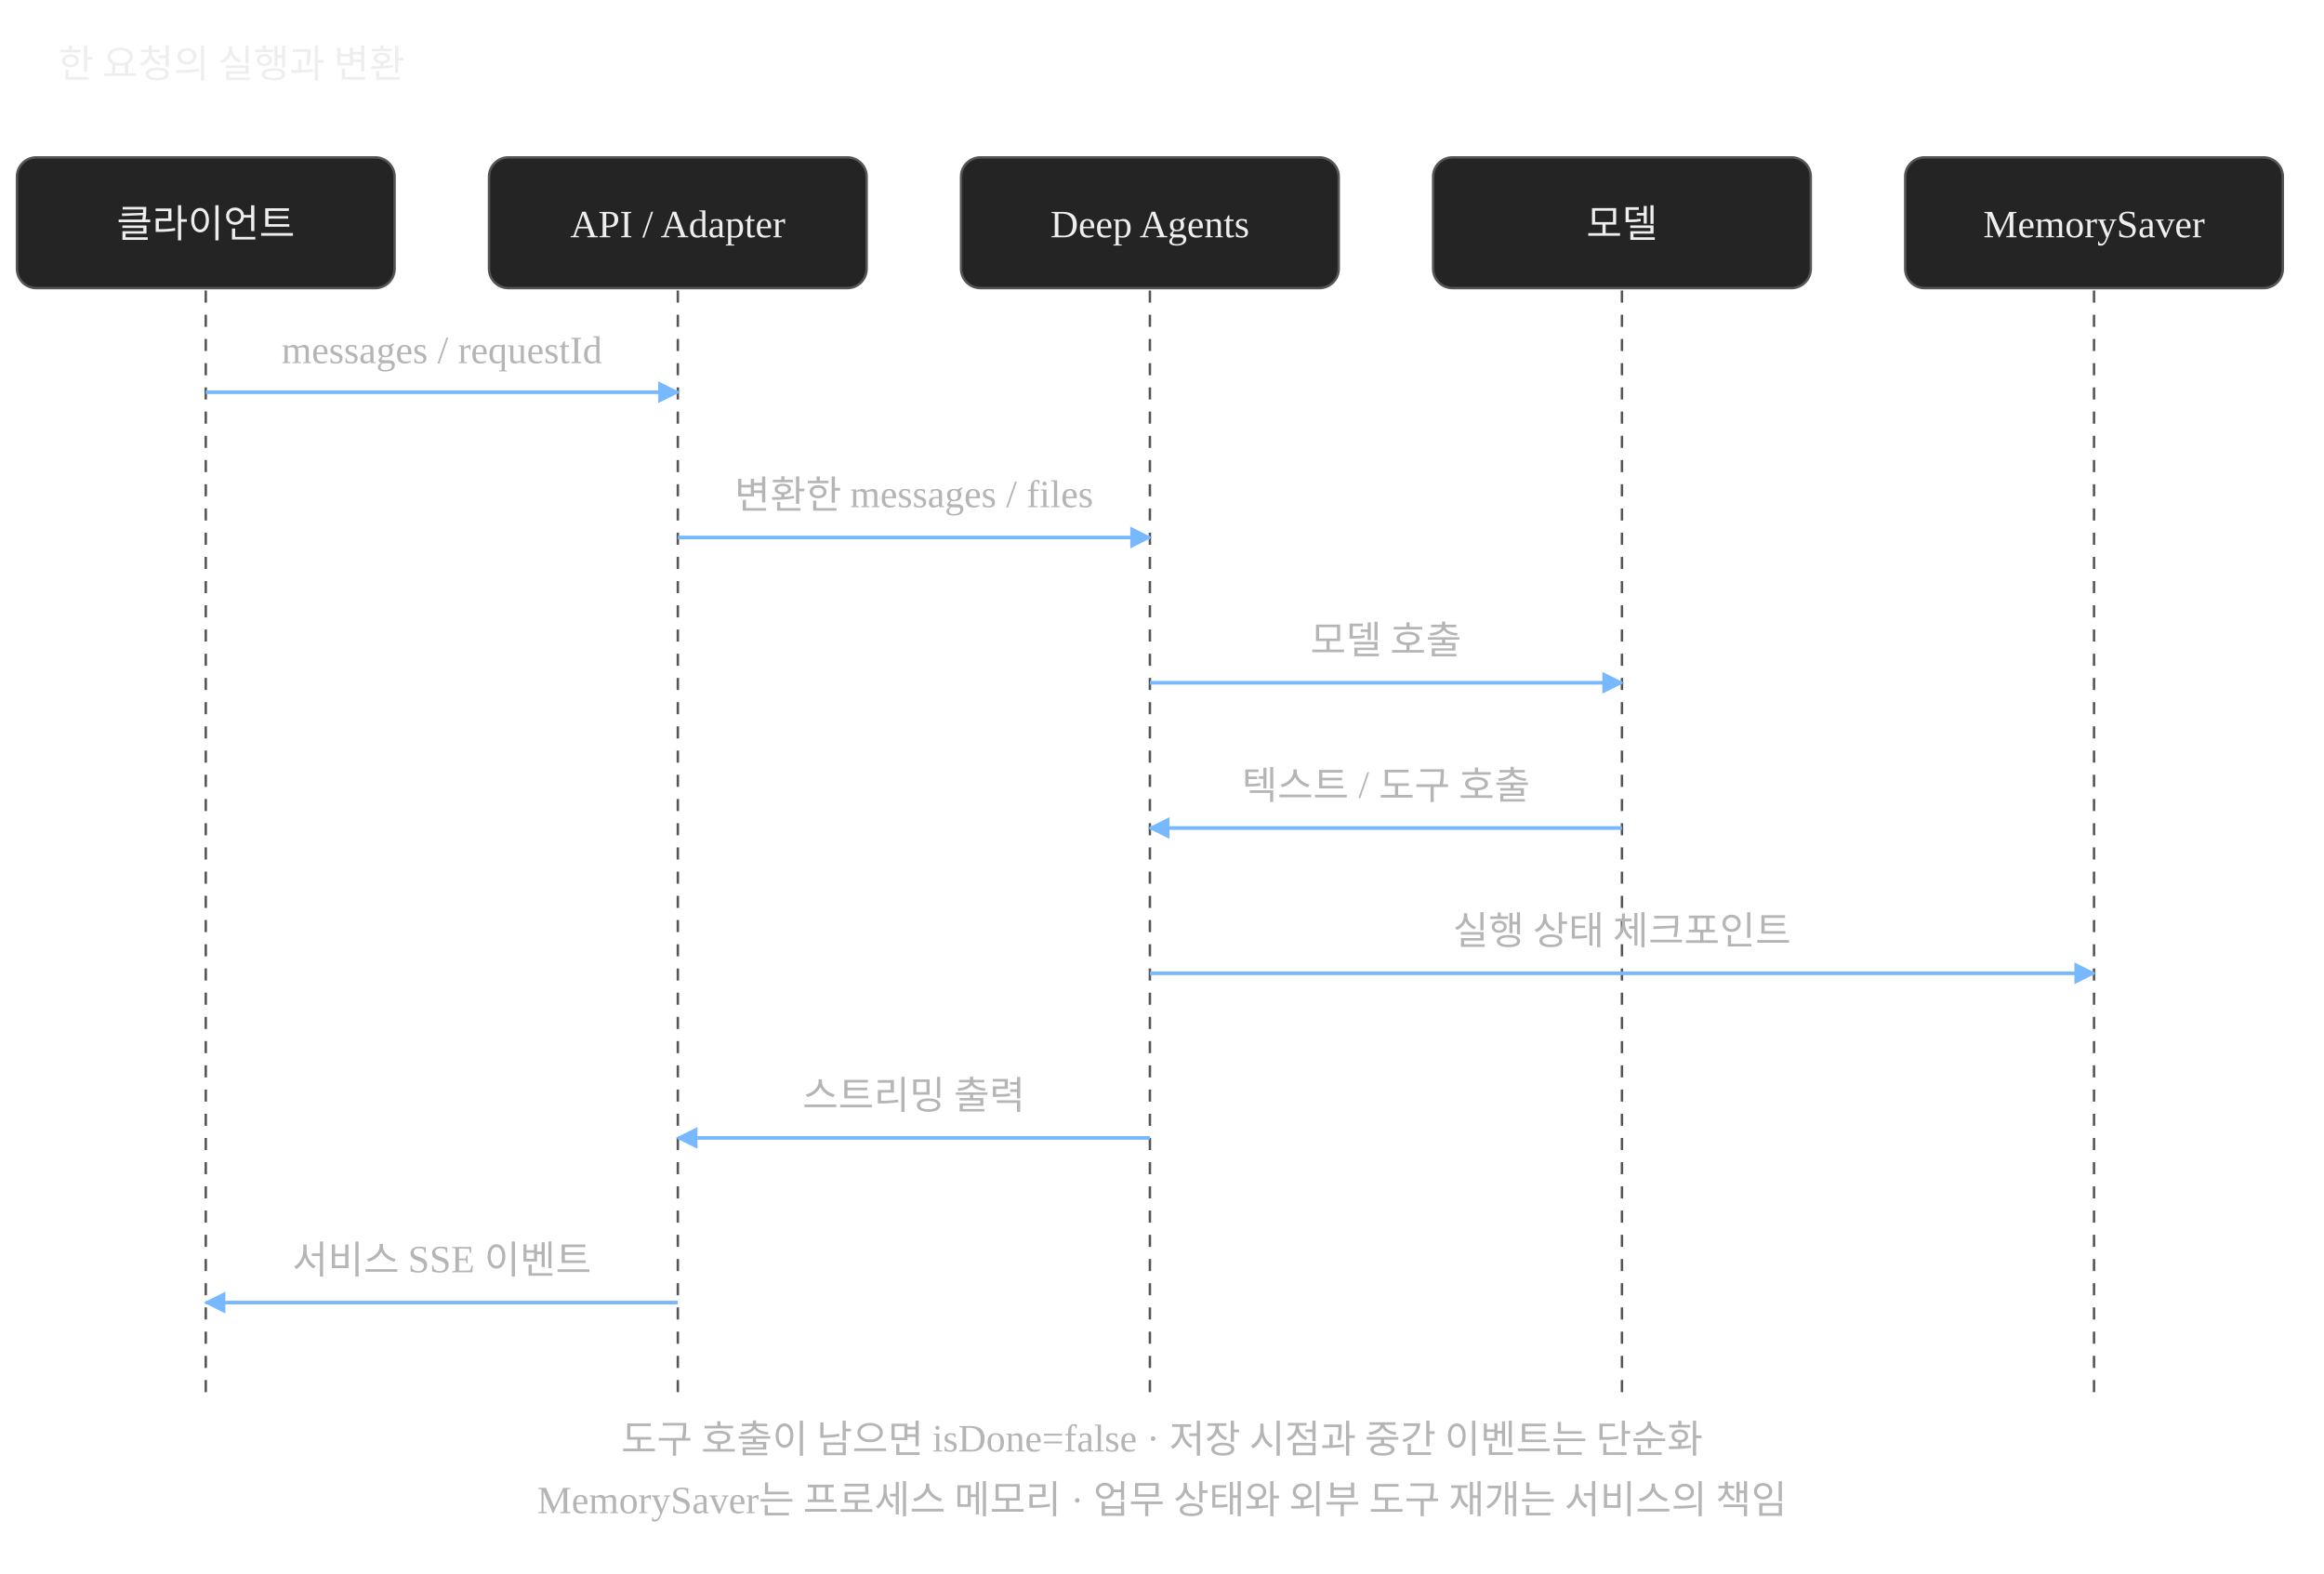
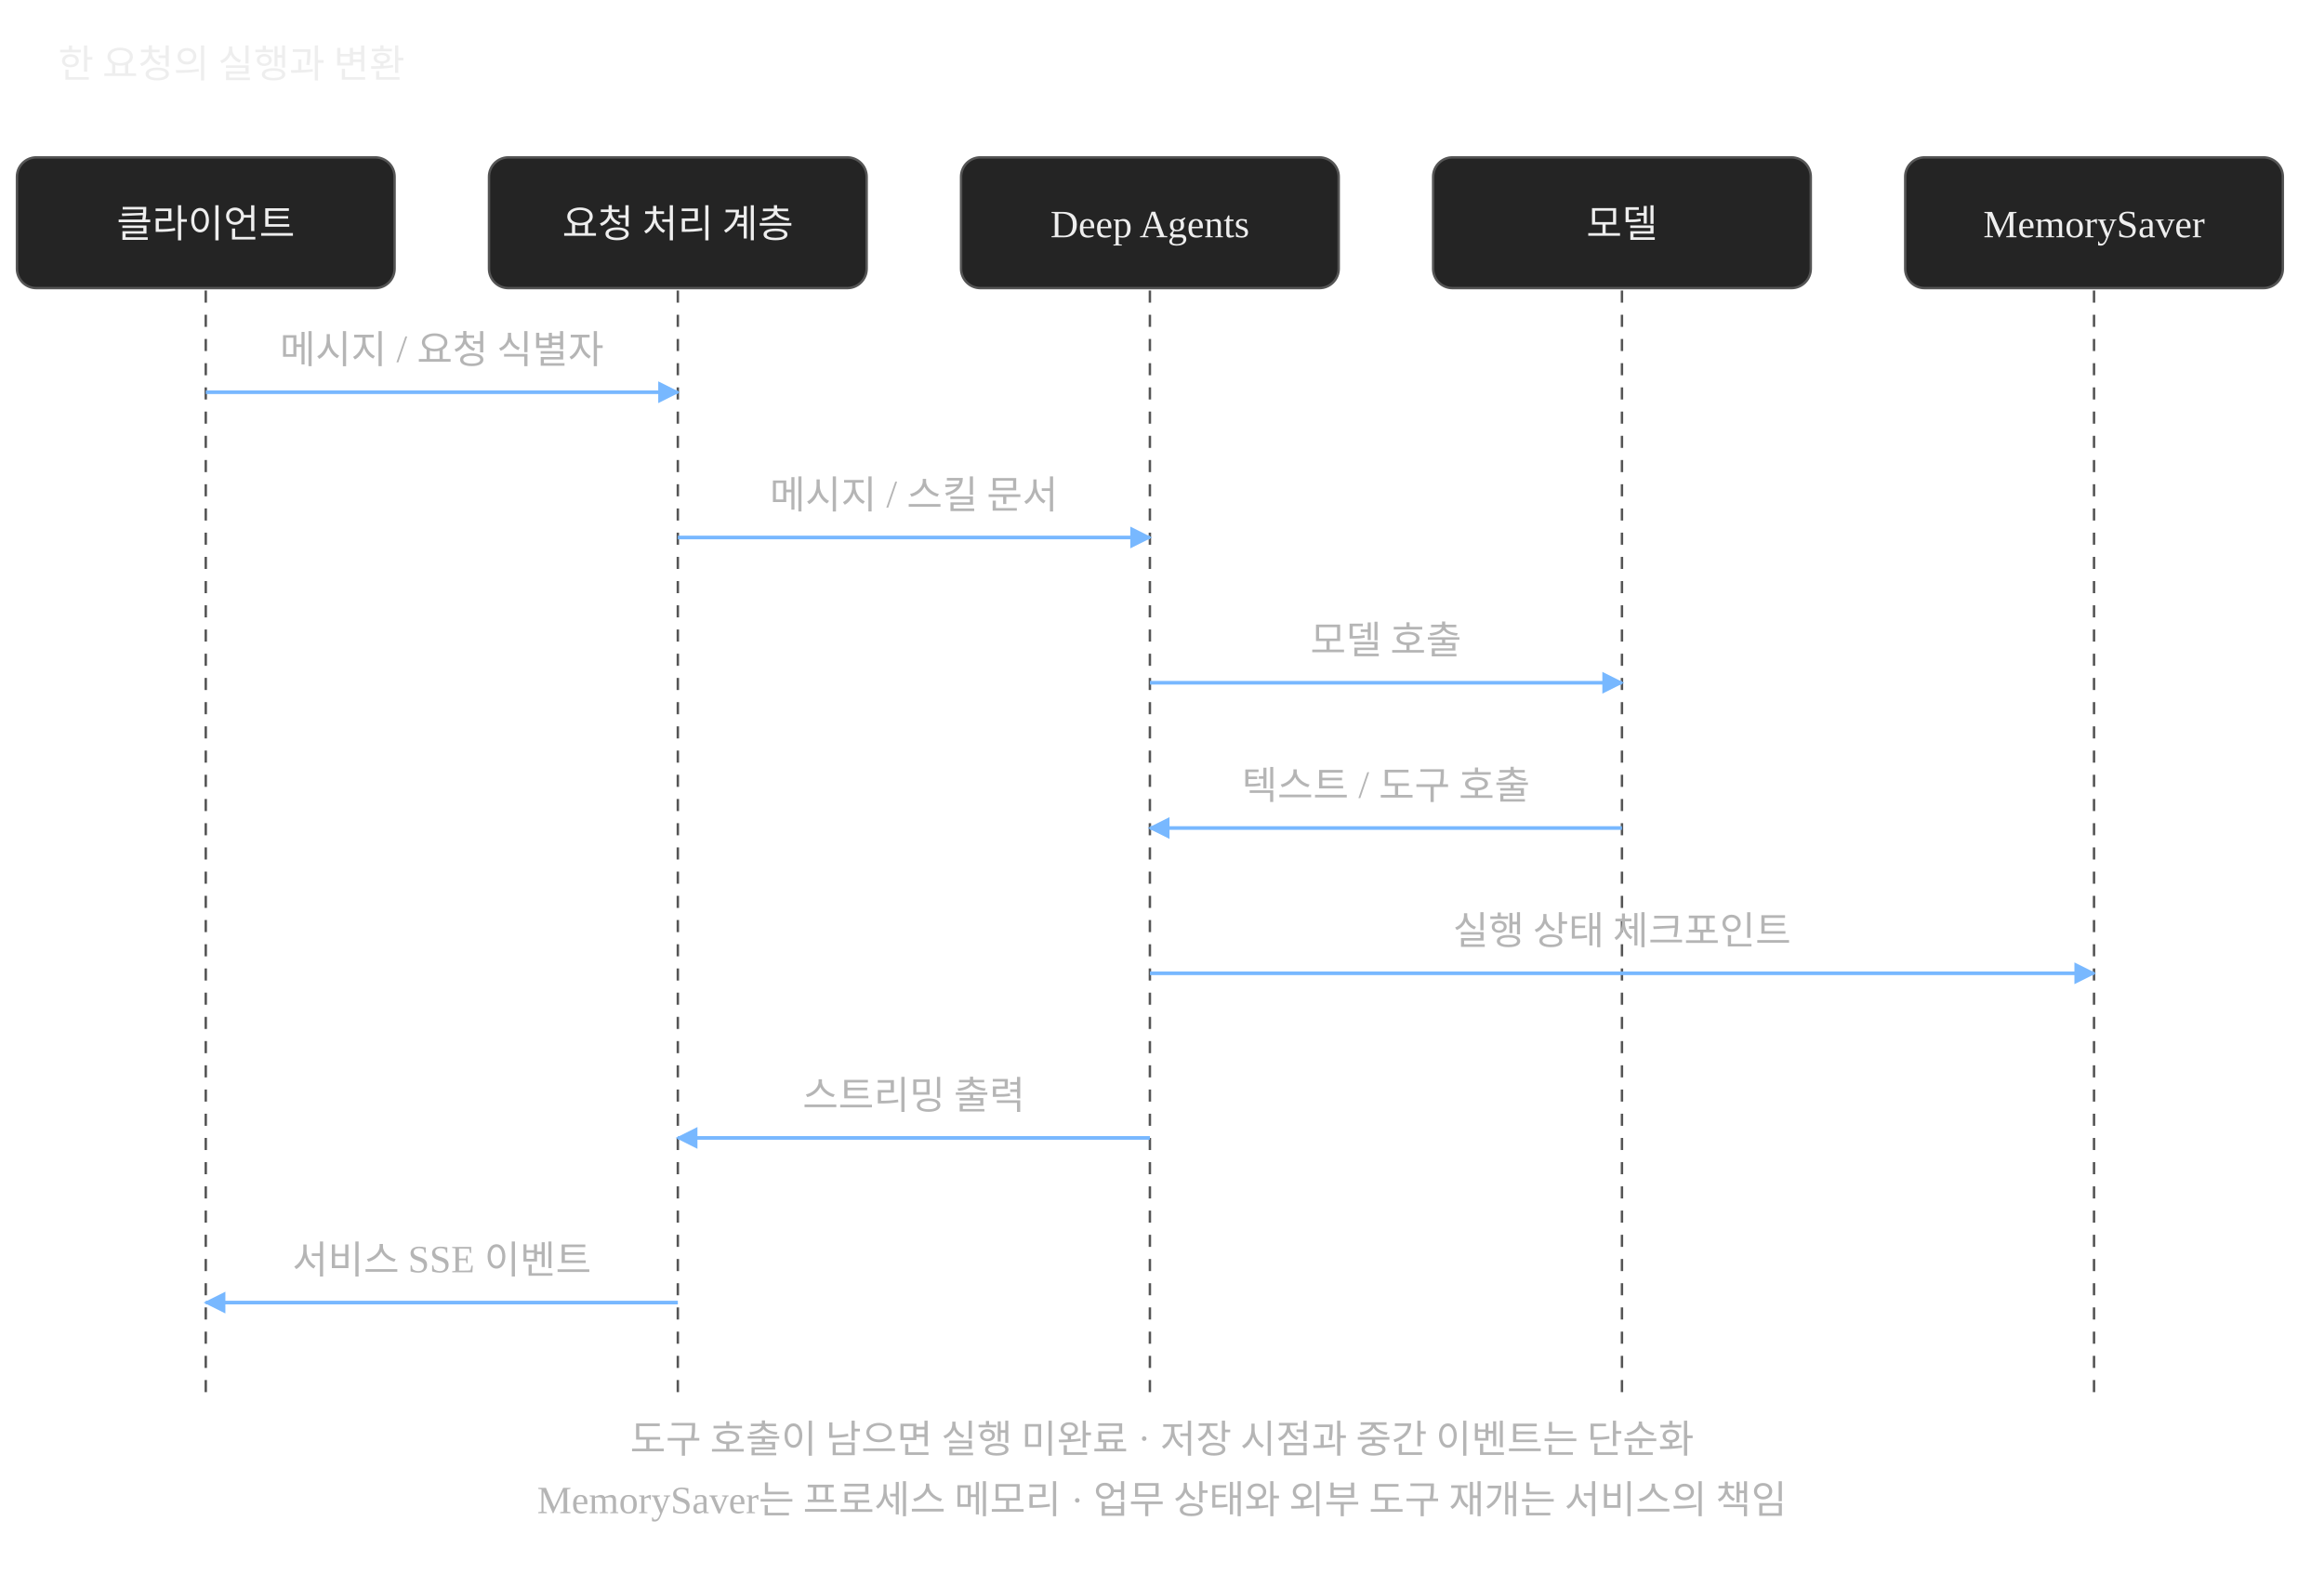
<svg xmlns="http://www.w3.org/2000/svg" width="960" height="650" viewBox="0 0 960 650" role="img" aria-labelledby="title desc" data-article-diagram="true" class="article-diagram-art">
  <defs>
    <marker id="arrow" viewBox="0 0 10 10" refX="9" refY="5" markerWidth="6" markerHeight="6" orient="auto">
      <path d="M0 0L10 5L0 10Z" fill="var(--color-link,#78b8ff)" />
    </marker>
  </defs>
  <style>
.article-diagram-art{font-family:var(--font-body,sans-serif);font-size:16px}
.article-diagram-art text{fill:var(--color-heading,#eee);font-family:var(--font-body,sans-serif);font-size:1rem}
.article-diagram-art .heading{font-size:1.125rem;font-weight:var(--weight-semibold,600)}
.article-diagram-art .label{font-weight:var(--weight-semibold,600)}
.article-diagram-art .note{font-size:.875rem;fill:var(--color-label,#b5b5b5)}
.article-diagram-art .box{fill:var(--color-card,#242424);stroke:var(--color-border,#555);stroke-width:1;rx:8}
.article-diagram-art .active{fill:var(--color-card,#242424);stroke:var(--color-link,#78b8ff);stroke-width:1.5;rx:8}
.article-diagram-art .edge{fill:none;stroke:var(--color-link,#78b8ff);stroke-width:1.5;marker-end:url(#arrow)}
.article-diagram-art .life{fill:none;stroke:var(--color-border,#555);stroke-width:1;stroke-dasharray:5 5}
</style>
  <text x="24" y="32" class="heading" text-anchor="start">한 요청의 실행과 변환</text>
  <path d="M85 120V575" class="life" />
  <rect x="7" y="65" width="156" height="54" class="box" />
  <text x="85.0" y="98.0" class="label" text-anchor="middle">클라이언트</text>
  <path d="M280 120V575" class="life" />
  <rect x="202" y="65" width="156" height="54" class="box" />
-   <text x="280.0" y="98.0" class="label" text-anchor="middle">API / Adapter</text>
+   <text x="280.0" y="98.0" class="label" text-anchor="middle">요청 처리 계층</text>
  <path d="M475 120V575" class="life" />
  <rect x="397" y="65" width="156" height="54" class="box" />
  <text x="475.0" y="98.0" class="label" text-anchor="middle">Deep Agents</text>
  <path d="M670 120V575" class="life" />
  <rect x="592" y="65" width="156" height="54" class="box" />
  <text x="670.0" y="98.0" class="label" text-anchor="middle">모델</text>
  <path d="M865 120V575" class="life" />
  <rect x="787" y="65" width="156" height="54" class="box" />
  <text x="865.0" y="98.0" class="label" text-anchor="middle">MemorySaver</text>
  <path d="M85 162H280" class="edge" />
-   <text x="182.5" y="150" class="note" text-anchor="middle">messages / requestId</text>
+   <text x="182.5" y="150" class="note" text-anchor="middle">메시지 / 요청 식별자</text>
  <path d="M280 222H475" class="edge" />
-   <text x="377.5" y="210" class="note" text-anchor="middle">변환한 messages / files</text>
+   <text x="377.5" y="210" class="note" text-anchor="middle">메시지 / 스킬 문서</text>
  <path d="M475 282H670" class="edge" />
  <text x="572.5" y="270" class="note" text-anchor="middle">모델 호출</text>
  <path d="M670 342H475" class="edge" />
  <text x="572.5" y="330" class="note" text-anchor="middle">텍스트 / 도구 호출</text>
  <path d="M475 402H865" class="edge" />
  <text x="670.0" y="390" class="note" text-anchor="middle">실행 상태 체크포인트</text>
  <path d="M475 470H280" class="edge" />
  <text x="377.5" y="458" class="note" text-anchor="middle">스트리밍 출력</text>
  <path d="M280 538H85" class="edge" />
  <text x="182.5" y="526" class="note" text-anchor="middle">서비스 SSE 이벤트</text>
-   <text x="480" y="600" class="note" text-anchor="middle">도구 호출이 남으면 isDone=false · 저장 시점과 중간 이벤트는 단순화</text>
+   <text x="480" y="600" class="note" text-anchor="middle">도구 호출이 남으면 실행 미완료 · 저장 시점과 중간 이벤트는 단순화</text>
  <text x="480" y="625" class="note" text-anchor="middle">MemorySaver는 프로세스 메모리 · 업무 상태와 외부 도구 재개는 서비스의 책임</text>
</svg>
